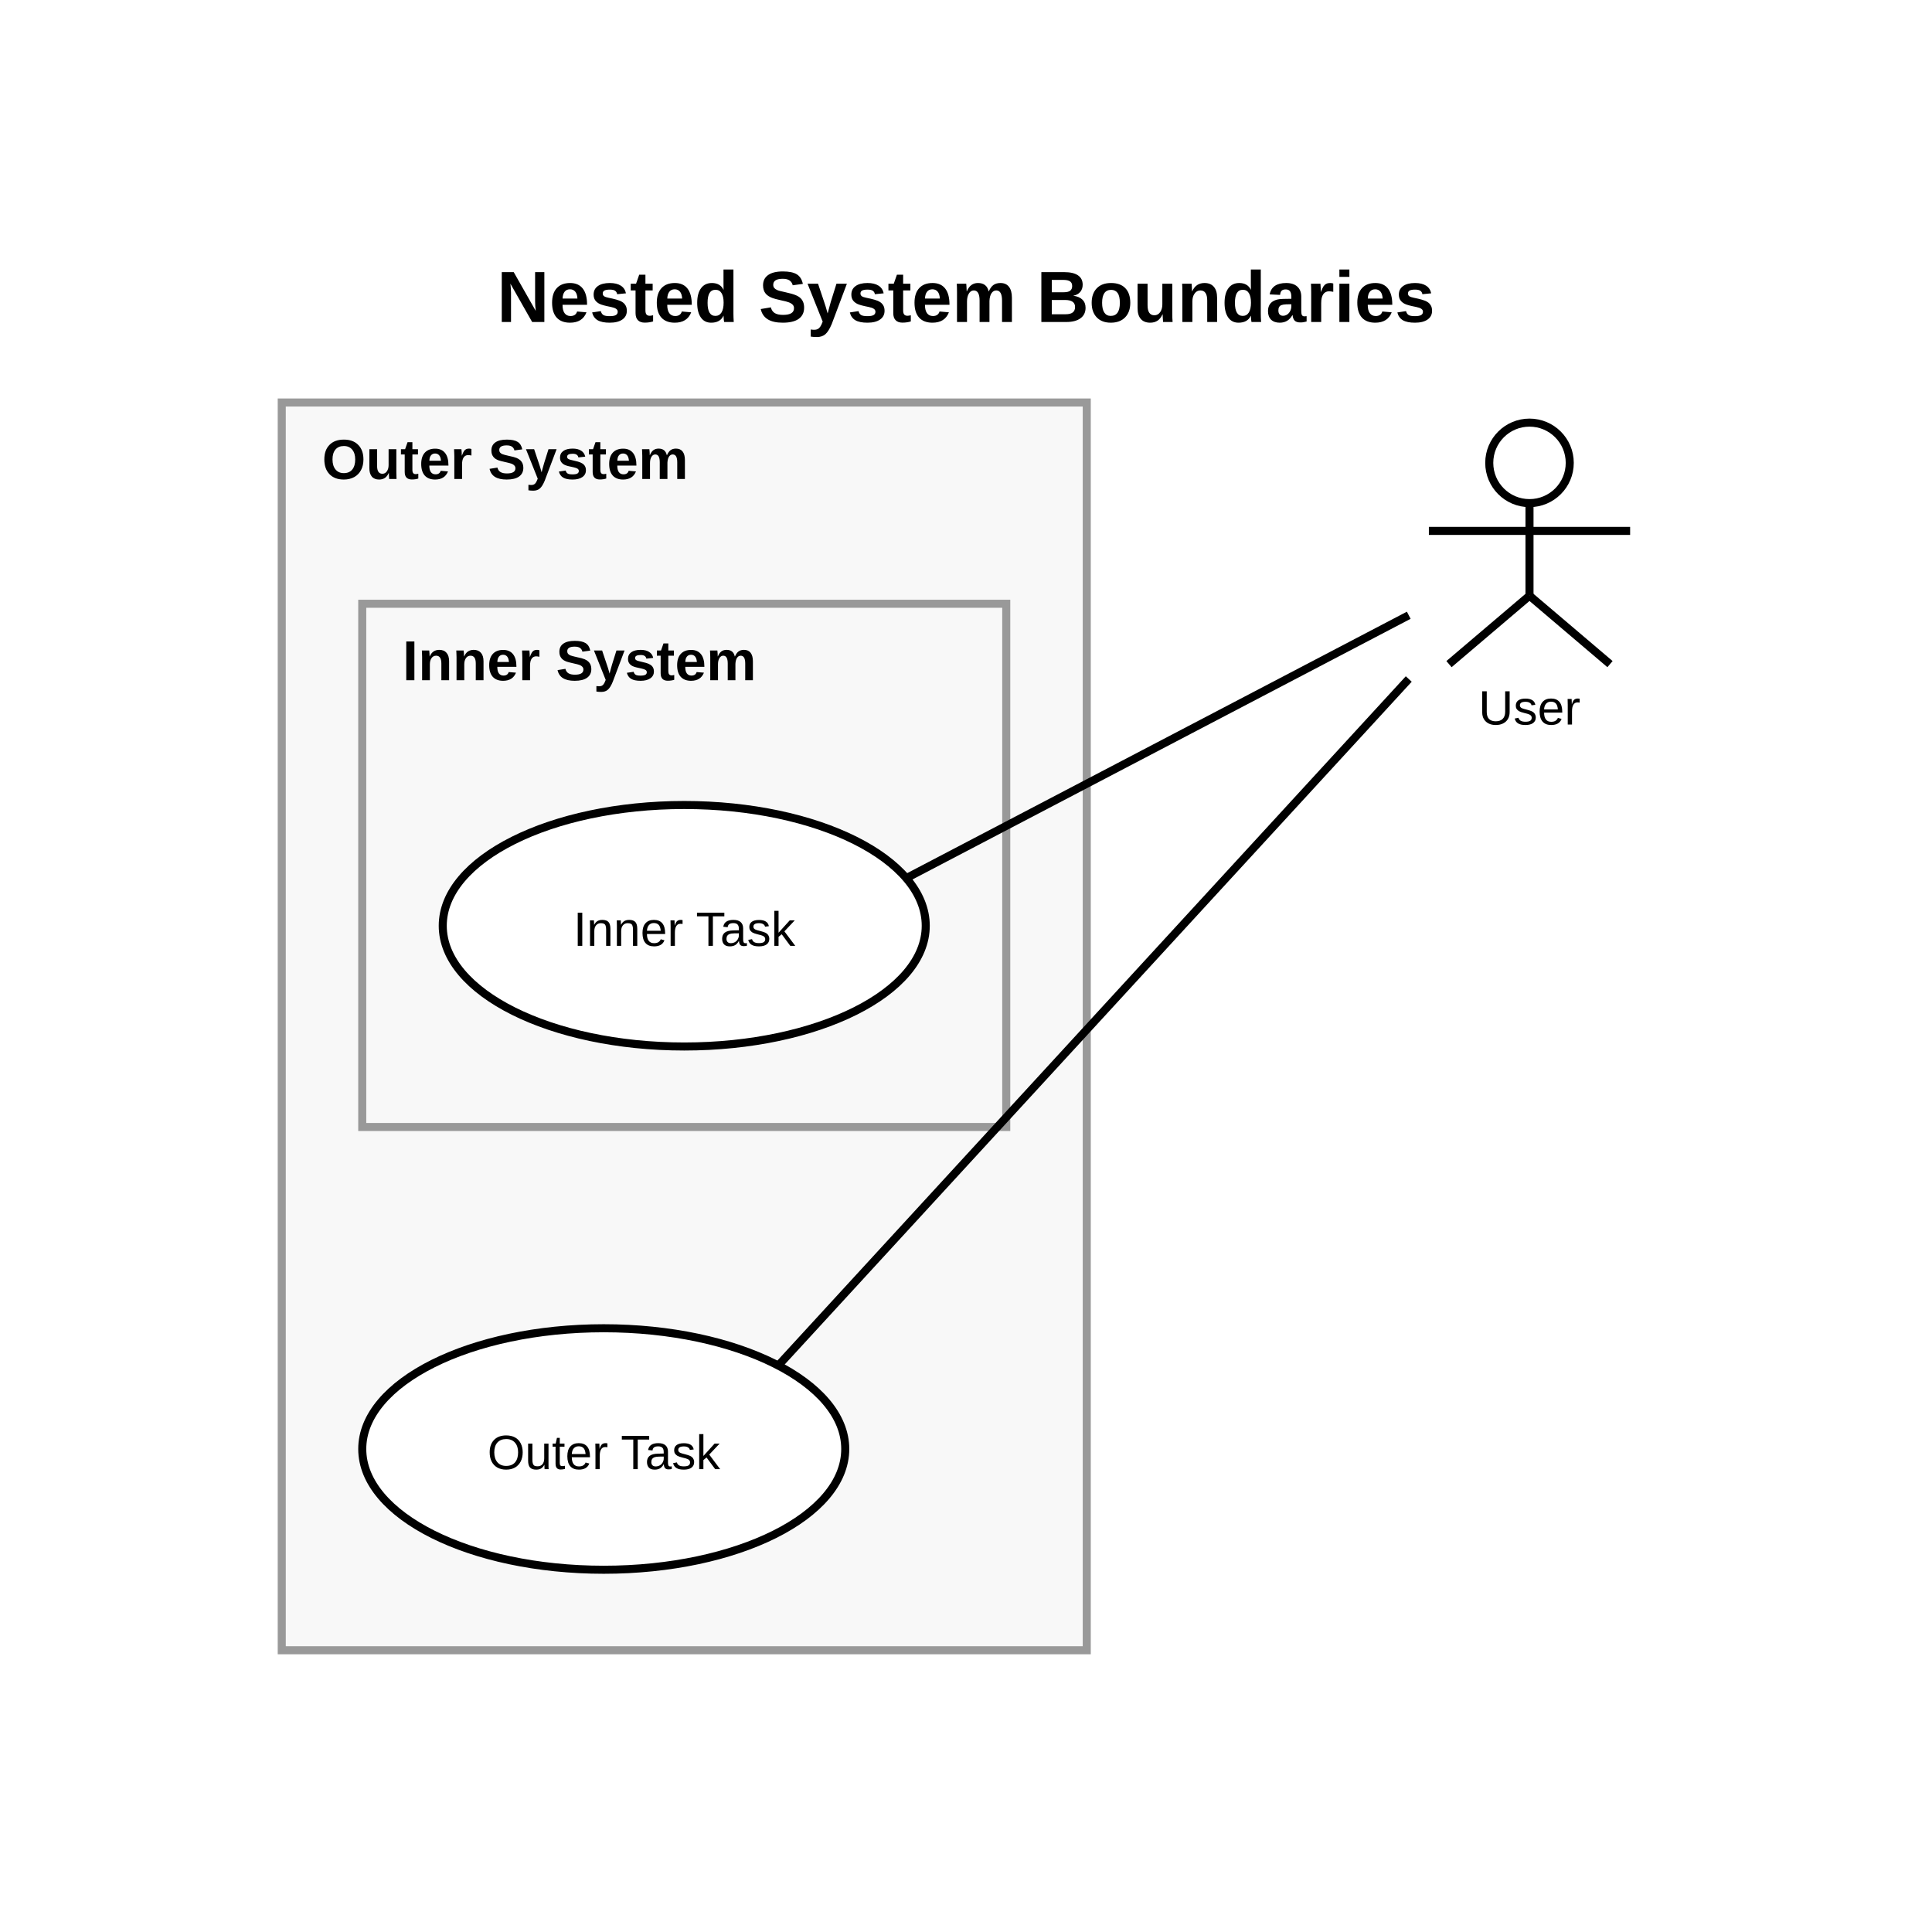
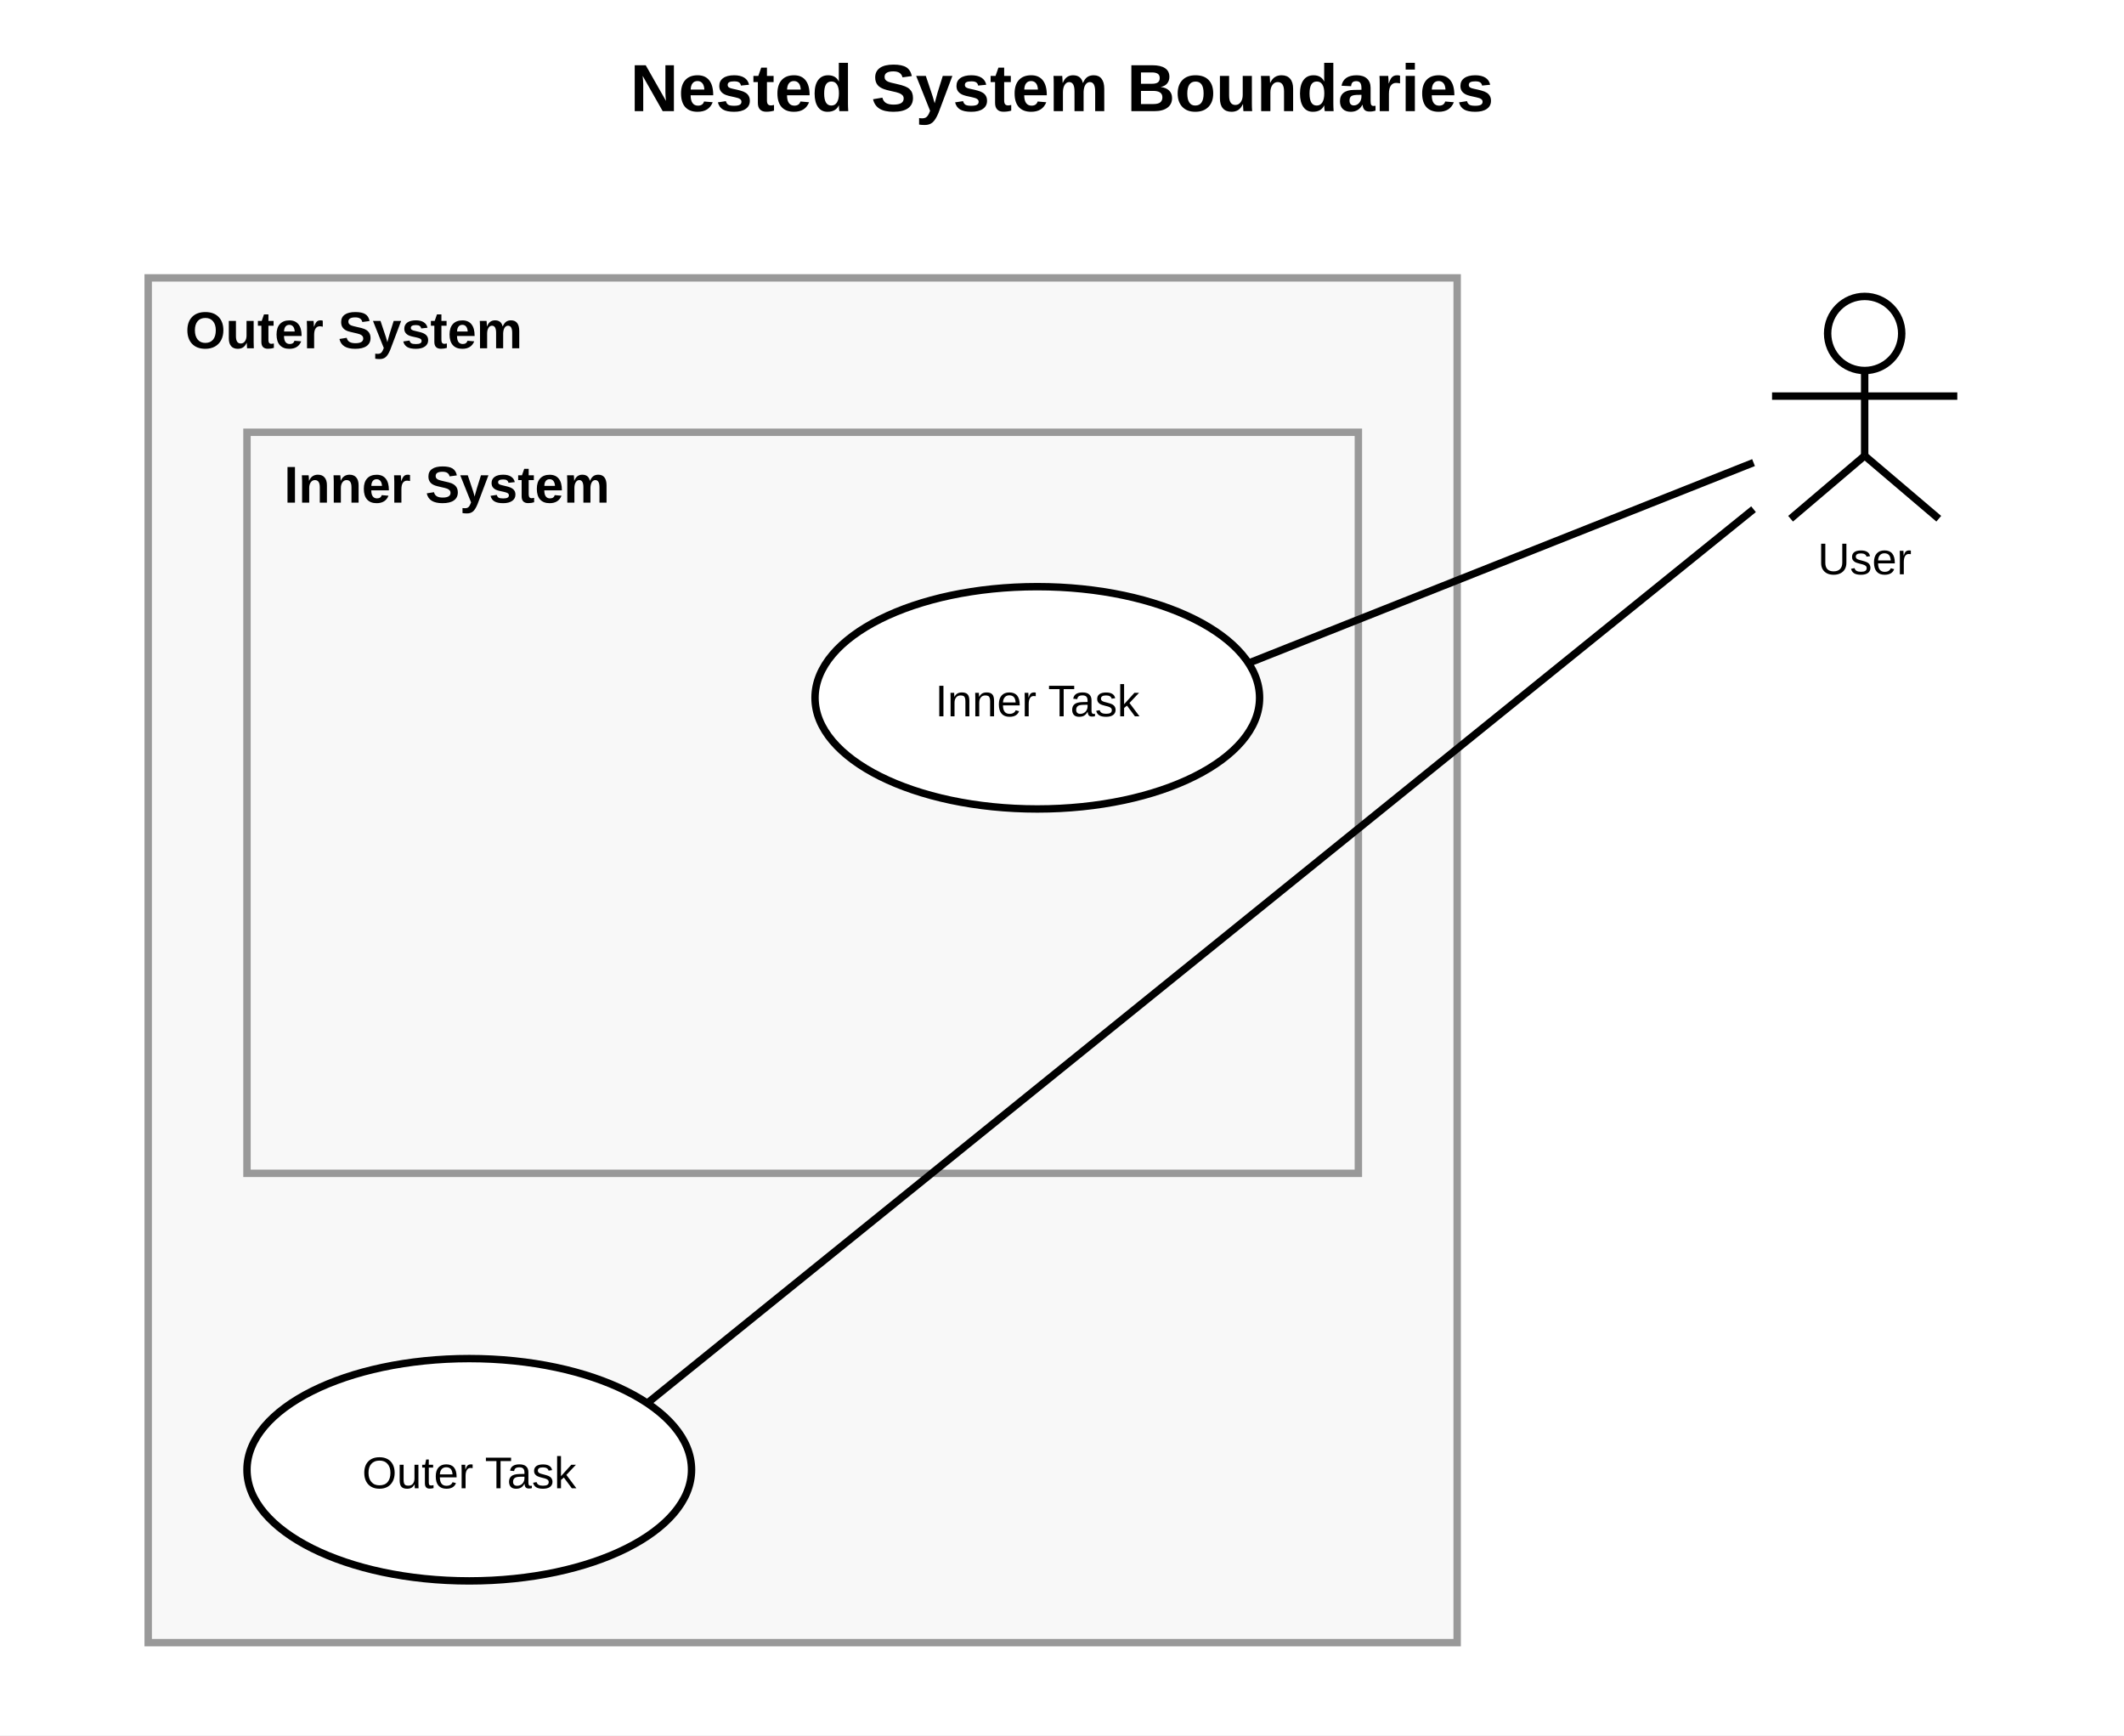
- <svg xmlns="http://www.w3.org/2000/svg" width="480" height="480" viewBox="0 0 480 480">
+ <svg xmlns="http://www.w3.org/2000/svg" width="573.333" height="468.333" viewBox="0 0 573.333 468.333">
  <rect width="100%" height="100%" fill="white" />
  <g id="uml:systemBoundary-0">
-     <rect x="70" y="100" width="200" height="310" fill="#f8f8f8" stroke="#999" stroke-width="2" />
-     <text x="80" y="119" font-size="14" font-family="Arial" font-weight="bold" fill="black">
+     <rect x="40" y="75" width="353.333" height="368.333" fill="#f8f8f8" stroke="#999" stroke-width="2" />
+     <text x="50" y="94" font-size="14" font-family="Arial" font-weight="bold" fill="black">
          Outer System
        </text>
  </g>
  <g id="uml:systemBoundary-1">
-     <rect x="90" y="150" width="160" height="130" fill="#f8f8f8" stroke="#999" stroke-width="2" />
-     <text x="100" y="169" font-size="14" font-family="Arial" font-weight="bold" fill="black">
+     <rect x="66.667" y="116.667" width="300" height="200" fill="#f8f8f8" stroke="#999" stroke-width="2" />
+     <text x="76.667" y="135.667" font-size="14" font-family="Arial" font-weight="bold" fill="black">
          Inner System
        </text>
  </g>
  <g id="__diagram__">
-     <text x="240" y="80" text-anchor="middle" font-size="18" font-weight="bold" font-family="Arial" fill="black">
+     <text x="286.667" y="30" text-anchor="middle" font-size="18" font-weight="bold" font-family="Arial" fill="black">
          Nested System Boundaries
        </text>
  </g>
  <g id="uml:actor-4">
-     <circle cx="380" cy="115" r="10" fill="none" stroke="black" stroke-width="2" />
-     <line x1="380" y1="125" x2="380" y2="148" stroke="black" stroke-width="2" />
-     <line x1="355" y1="131.9" x2="405" y2="131.9" stroke="black" stroke-width="2" />
-     <line x1="380" y1="148" x2="360" y2="165" stroke="black" stroke-width="2" />
-     <line x1="380" y1="148" x2="400" y2="165" stroke="black" stroke-width="2" />
-     <text x="380" y="180" text-anchor="middle" font-size="12" font-family="Arial" fill="black">
+     <circle cx="503.333" cy="90" r="10" fill="none" stroke="black" stroke-width="2" />
+     <line x1="503.333" y1="100" x2="503.333" y2="123" stroke="black" stroke-width="2" />
+     <line x1="478.333" y1="106.9" x2="528.333" y2="106.9" stroke="black" stroke-width="2" />
+     <line x1="503.333" y1="123" x2="483.333" y2="140" stroke="black" stroke-width="2" />
+     <line x1="503.333" y1="123" x2="523.333" y2="140" stroke="black" stroke-width="2" />
+     <text x="503.333" y="155" text-anchor="middle" font-size="12" font-family="Arial" fill="black">
          User
        </text>
  </g>
-   <line x1="350" y1="168.696" x2="193.359" y2="339.263" stroke="black" stroke-width="2" />
-   <line x1="350" y1="152.857" x2="225.149" y2="218.182" stroke="black" stroke-width="2" />
+   <line x1="473.333" y1="137.434" x2="174.718" y2="378.701" stroke="black" stroke-width="2" />
+   <line x1="473.333" y1="124.851" x2="337.006" y2="178.974" stroke="black" stroke-width="2" />
  <g id="uml:usecase-2">
-     <ellipse cx="150" cy="360" rx="60" ry="30" fill="white" stroke="black" stroke-width="2" />
-     <text x="150" y="365" text-anchor="middle" font-size="12" font-family="Arial" fill="black">
+     <ellipse cx="126.667" cy="396.667" rx="60" ry="30" fill="white" stroke="black" stroke-width="2" />
+     <text x="126.667" y="401.667" text-anchor="middle" font-size="12" font-family="Arial" fill="black">
          Outer Task
        </text>
  </g>
  <g id="uml:usecase-3">
-     <ellipse cx="170" cy="230" rx="60" ry="30" fill="white" stroke="black" stroke-width="2" />
-     <text x="170" y="235" text-anchor="middle" font-size="12" font-family="Arial" fill="black">
+     <ellipse cx="280" cy="188.333" rx="60" ry="30" fill="white" stroke="black" stroke-width="2" />
+     <text x="280" y="193.333" text-anchor="middle" font-size="12" font-family="Arial" fill="black">
          Inner Task
        </text>
  </g>
</svg>
